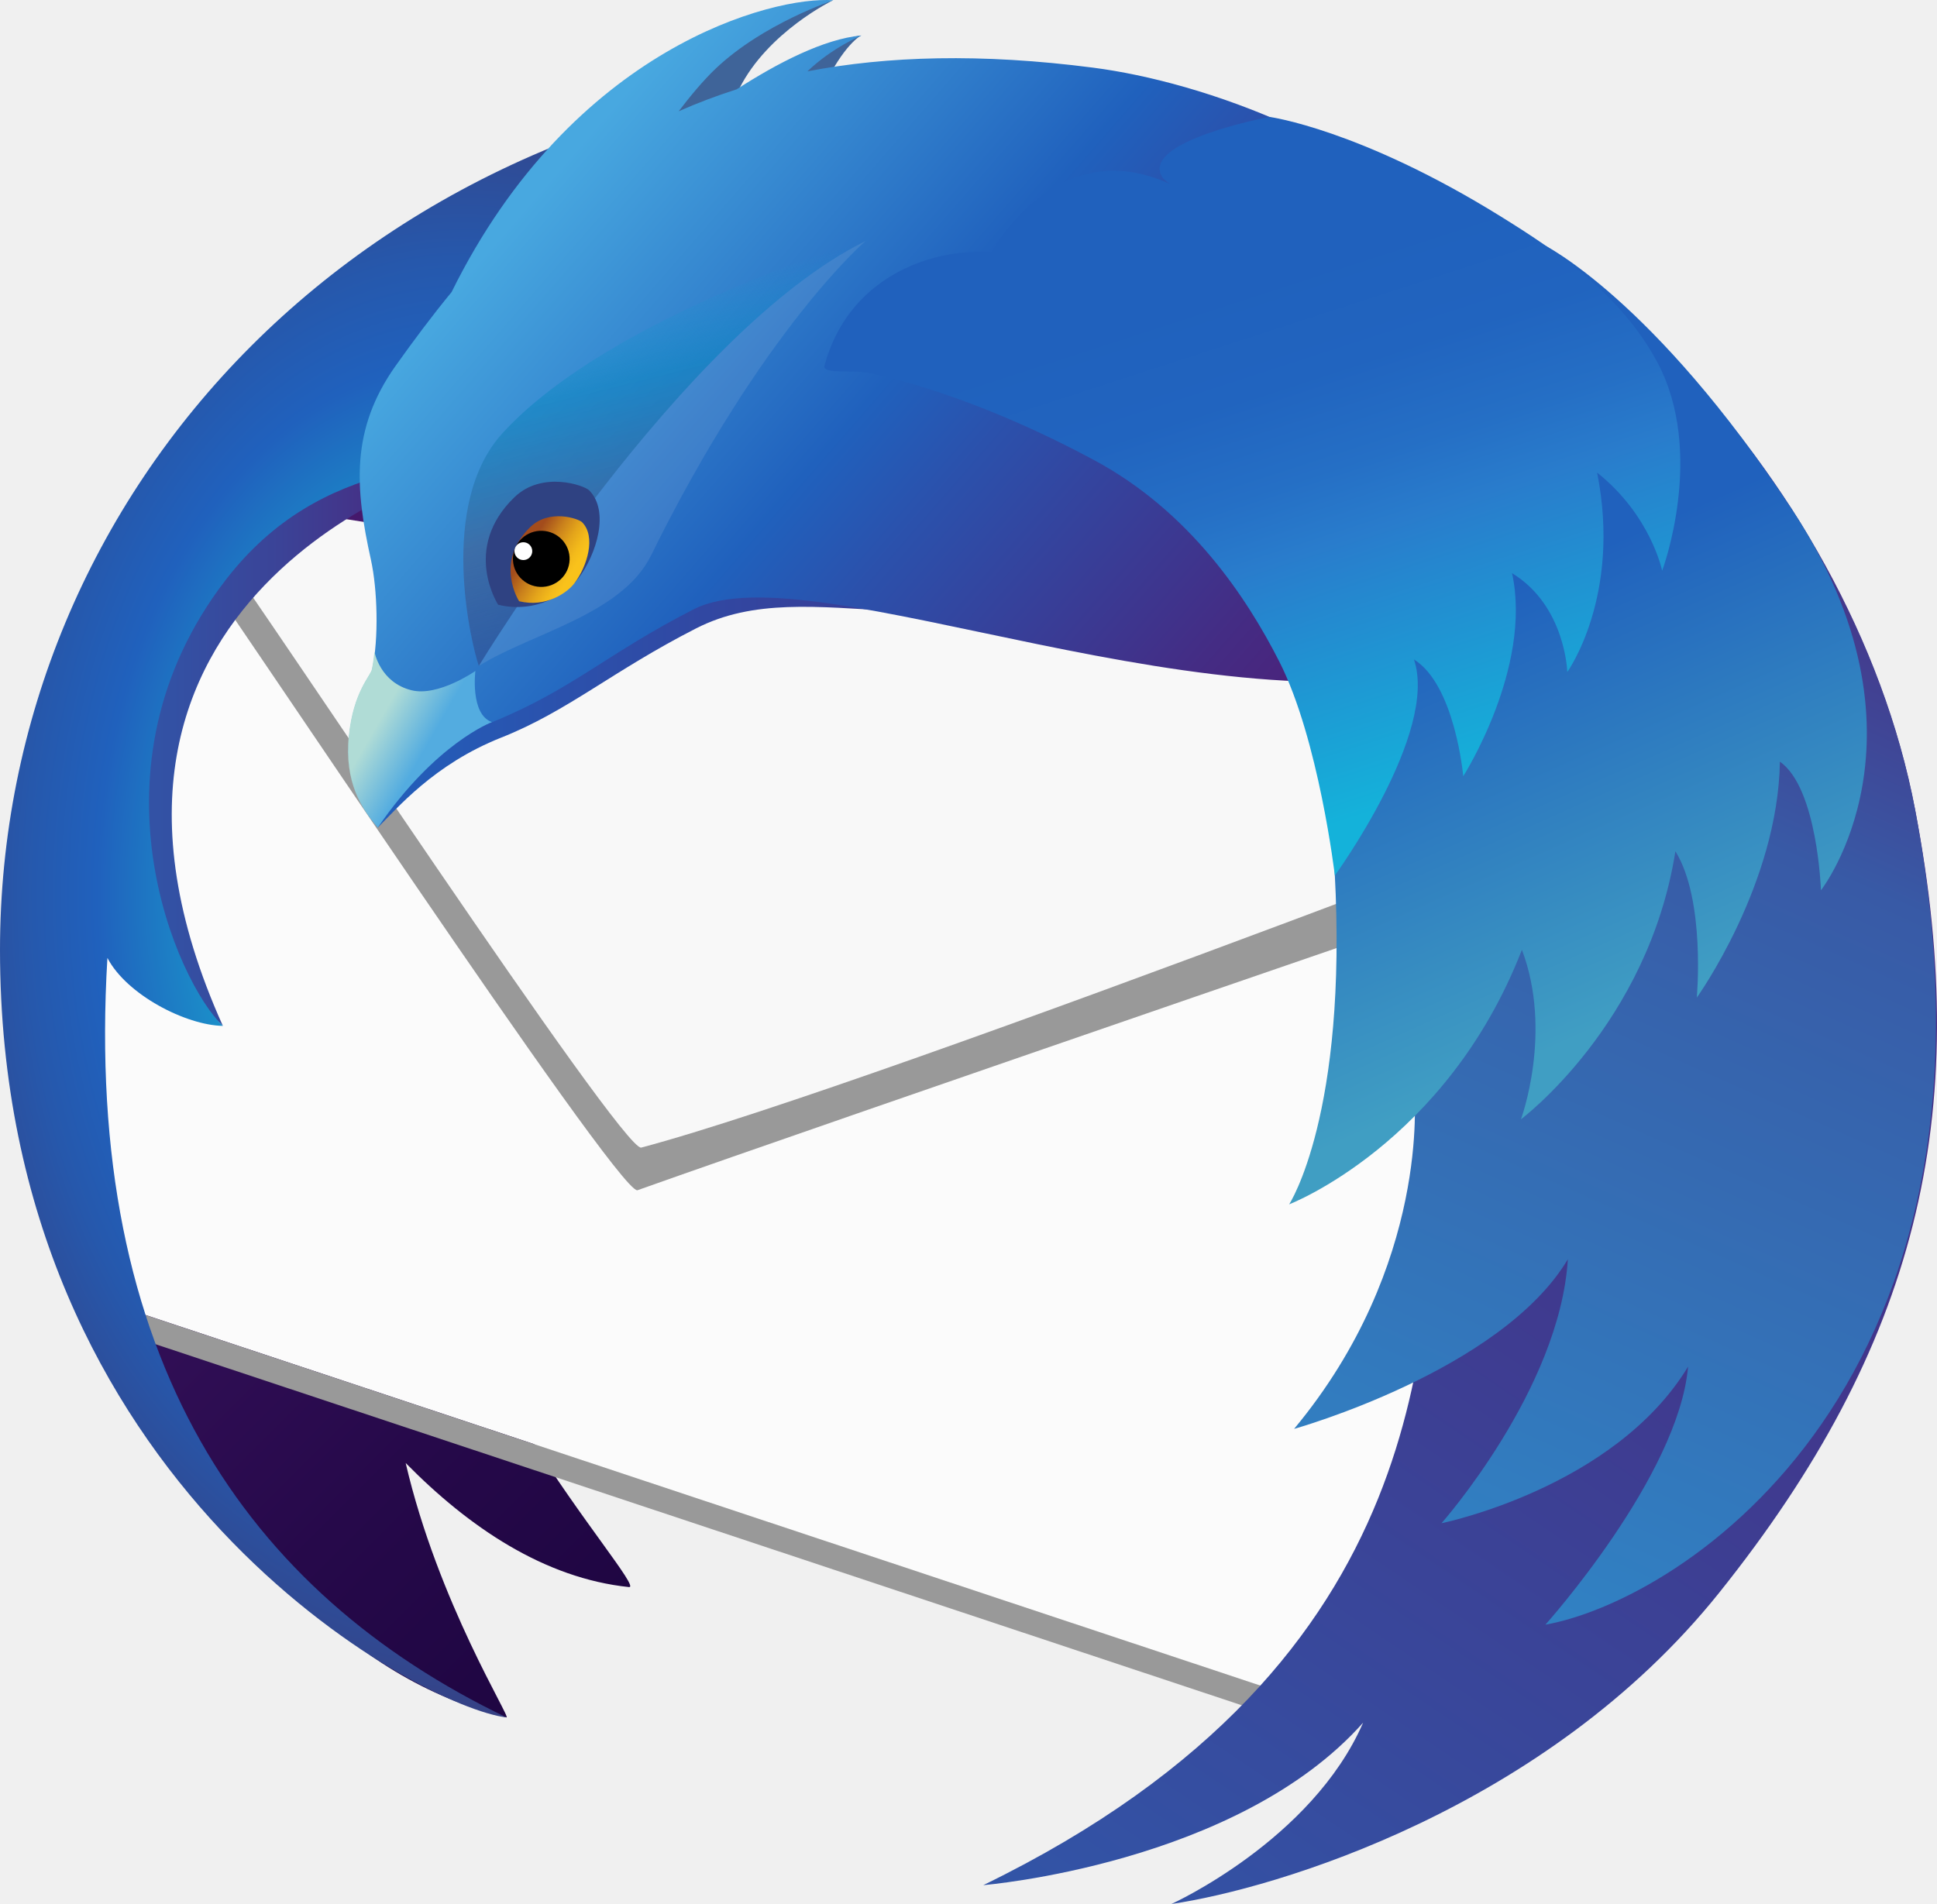
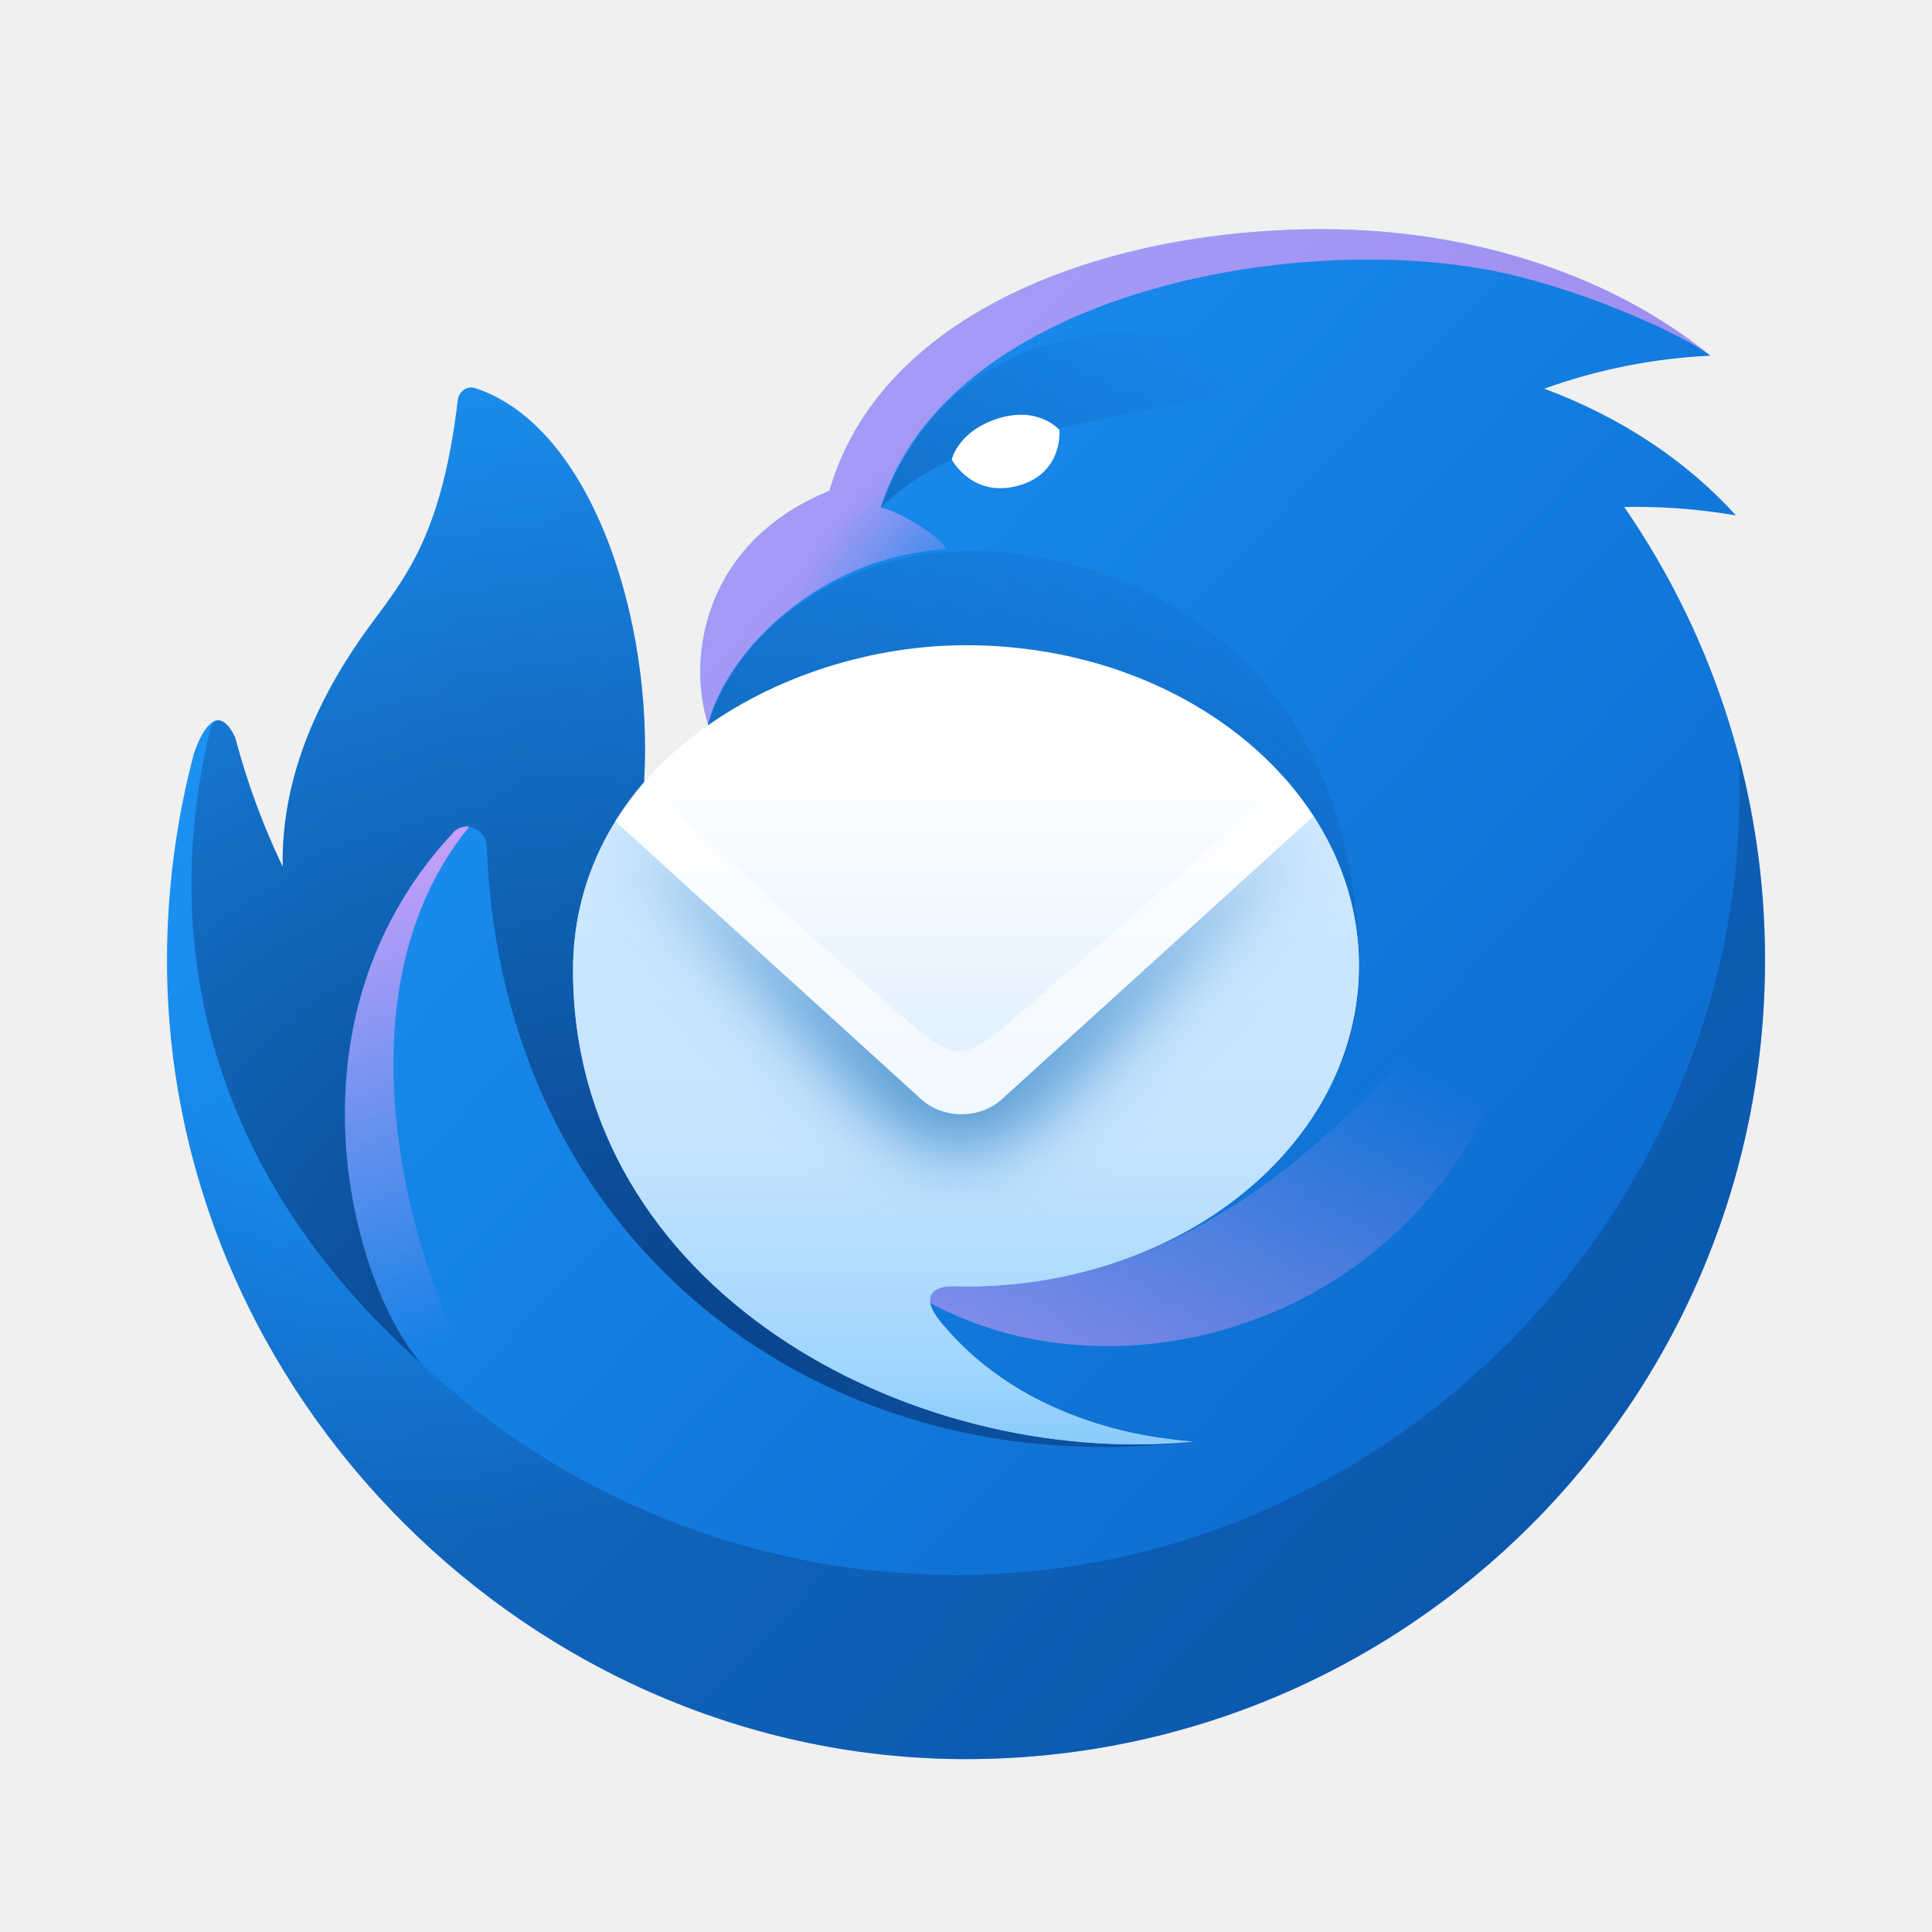
- <svg xmlns="http://www.w3.org/2000/svg" version="1.1" id="Layer_1" x="0px" y="0px" viewBox="0 0 246.96 242.808" style="enable-background:new 0 0 246.96 242.808;" xml:space="preserve">
-   <style type="text/css">
- 	.st0{fill:#363959;}
- 	.st1{fill:url(#SVGID_1_);}
- 	.st2{fill:#FBFBFB;}
- 	.st3{fill:#999999;}
- 	.st4{fill:#F8F8F8;}
- 	.st5{fill:url(#SVGID_2_);}
- 	.st6{fill:url(#SVGID_3_);}
- 	.st7{fill:url(#SVGID_4_);}
- 	.st8{fill:#3F6499;}
- 	.st9{fill:url(#SVGID_5_);}
- 	.st10{fill:url(#SVGID_6_);}
- 	.st11{fill:url(#SVGID_7_);}
- 	.st12{fill:url(#SVGID_8_);}
- 	.st13{filter:url(#Adobe_OpacityMaskFilter);}
- 	.st14{fill:url(#SVGID_10_);}
- 	.st15{mask:url(#SVGID_9_);}
- 	.st16{opacity:0.6;}
- 	.st17{opacity:0.2;}
- 	.st18{fill:url(#SVGID_11_);}
- 	.st19{fill:url(#SVGID_12_);}
- 	.st20{opacity:0.1;fill:#F2F2F2;}
- 	.st21{fill:#2F4282;}
- 	.st22{fill:url(#SVGID_13_);}
- 	.st23{fill:url(#SVGID_14_);}
- 	.st24{fill:#FFFFFF;}
- 	.st25{fill:url(#SVGID_15_);}
- 	.st26{fill:url(#SVGID_16_);}
- 	.st27{fill:url(#SVGID_17_);}
- 	.st28{fill:url(#SVGID_18_);}
- 	.st29{fill:url(#SVGID_19_);}
- 	.st30{fill:url(#SVGID_20_);}
- 	.st31{fill:url(#SVGID_21_);}
- 	.st32{fill:url(#SVGID_22_);}
- 	.st33{fill:url(#SVGID_23_);}
- 	.st34{fill:url(#SVGID_24_);}
- 	.st35{filter:url(#Adobe_OpacityMaskFilter_1_);}
- 	.st36{fill:url(#SVGID_26_);}
- 	.st37{mask:url(#SVGID_25_);}
- 	.st38{fill:url(#SVGID_27_);}
- 	.st39{fill:url(#SVGID_28_);}
- 	.st40{fill:url(#SVGID_29_);}
- 	.st41{fill:url(#SVGID_30_);}
- 	.st42{fill:url(#SVGID_31_);}
- 	.st43{fill:url(#SVGID_32_);}
- 	.st44{fill:url(#SVGID_33_);}
- 	.st45{fill:url(#SVGID_34_);}
- 	.st46{fill:url(#SVGID_35_);}
- 	.st47{fill:url(#SVGID_36_);}
- 	.st48{fill:url(#SVGID_37_);}
- 	.st49{fill:url(#SVGID_38_);}
- 	.st50{fill:url(#SVGID_39_);}
- 	.st51{fill:url(#SVGID_40_);}
- 	.st52{filter:url(#Adobe_OpacityMaskFilter_2_);}
- 	.st53{fill:url(#SVGID_42_);}
- 	.st54{mask:url(#SVGID_41_);}
- 	.st55{fill:url(#SVGID_43_);}
- 	.st56{fill:url(#SVGID_44_);}
- 	.st57{fill:url(#SVGID_45_);}
- 	.st58{fill:url(#SVGID_46_);}
- 	.st59{fill:url(#SVGID_47_);}
- 	.st60{fill:url(#SVGID_48_);}
- </style>
-   <g>
-     <g>
-       <linearGradient id="SVGID_1_" gradientUnits="userSpaceOnUse" x1="199.533" y1="201.907" x2="39.679" y2="42.053">
-         <stop offset="0" style="stop-color:#130036" />
-         <stop offset="0.23" style="stop-color:#18023B" />
-         <stop offset="0.512" style="stop-color:#26094A" />
-         <stop offset="0.821" style="stop-color:#3D1563" />
-         <stop offset="1" style="stop-color:#4E1D75" />
-       </linearGradient>
-       <path class="st1" d="M188.887,35.492c-14.501-9.472-33.046-12.538-43.281-13.609c-10.954-1.145-20.468-0.943-28.836,0.285    c-0.709-0.009-1.414-0.037-2.127-0.037c-0.544,0-1.08,0.023-1.627,0.029c0.225-0.275,0.381-0.445,0.381-0.445    s-0.44,0.069-1.304,0.46c-2.717,0.044-5.421,0.138-8.085,0.32c3.711-4.068,6.751-6.2,6.751-6.2s-3.608,0.528-10.192,6.496    c-3.132,0.288-6.221,0.67-9.258,1.145c6.918-9.362,14.155-13.304,14.155-13.304s-8.772-1.786-22.507,12.016    c-1.149,1.155-2.215,2.356-3.246,3.572C39.68,35.907,11.03,61.758,11.03,92.139c0,5.958-1.829,12.511,0.143,19.054    c-0.788,10.453,0.89,38.975,0.89,38.975s10.837,58.649,52.51,68.846c0.662,0.158-8.707-14.62-12.851-32.442    c8.069,8.208,17.685,14.699,28.478,15.824c1.325,0.137-6.165-8.64-12.725-19.234l94.698,31.906    c49.529-21.274,43.763-19.357,54.397-30.875c23.428-25.36,26.708-39.75,20.806-82.235    C233.383,73.279,212.216,44.875,188.887,35.492z" />
-       <polygon class="st2" points="22.687,62.276 8.546,142.68 16.387,166.974 172.911,219.015 201.939,95.591   " />
-       <g>
-         <path class="st3" d="M23.128,65.01c0.785,1.689,0.554,2.089,0.065,2.089c-0.22,0-0.492-0.081-0.747-0.161     c-0.255-0.081-0.494-0.161-0.648-0.161c-0.433,0-0.189,0.639,2.263,3.72c3.468,4.406,54.399,81.293,57.182,81.293     c0.015,0,0.028-0.002,0.04-0.006c23.71-8.448,124.543-43.058,124.543-43.058L195.51,93.697L23.128,65.01" />
-       </g>
-       <path class="st4" d="M24.607,63.121c0,0,0.76,3.932,4.281,8.284c3.5,4.392,50.51,75.571,52.869,74.944    c30.795-8.176,142.525-51.674,142.525-51.674L24.607,63.121z" />
-       <polygon class="st3" points="167.321,217.161 18.568,167.703 19.094,171.178 168.976,221.012   " />
-       <linearGradient id="SVGID_2_" gradientUnits="userSpaceOnUse" x1="10.243" y1="95.311" x2="57.704" y2="95.311">
-         <stop offset="0" style="stop-color:#3156A8" />
-         <stop offset="0.247" style="stop-color:#3351A4" />
-         <stop offset="0.536" style="stop-color:#3B4397" />
-         <stop offset="0.845" style="stop-color:#472C82" />
-         <stop offset="1" style="stop-color:#4E1D75" />
-       </linearGradient>
-       <path class="st5" d="M57.704,59.795c0,0-54.122,15.85-29.288,71.033c0,0-11.387-10.426-18.167-23.757    C9.944,106.474,21.55,65.242,21.55,65.242L57.704,59.795z" />
-       <radialGradient id="SVGID_3_" cx="59.073" cy="113.923" r="85.247" gradientTransform="matrix(1 0 0 1.45 0 -51.2654)" gradientUnits="userSpaceOnUse">
-         <stop offset="0.165" style="stop-color:#14CDDA" />
-         <stop offset="0.548" style="stop-color:#2061BD" />
-         <stop offset="0.655" style="stop-color:#2658AC" />
-         <stop offset="0.864" style="stop-color:#373F81" />
-         <stop offset="1" style="stop-color:#432D62" />
-       </radialGradient>
-       <path class="st6" d="M28.416,130.828c-4.707-0.081-12.269-3.964-14.722-8.665c-3.066,51.098,17.782,80.939,50.88,96.853    C53.759,217.776,0,189.407,0,121.14C0,63.093,46.06,11.208,118.142,8.831c0.442,3.254-35.736,11.414-36.893,15.251    c-1.796,5.972-5.924,12.473-9.406,17.684c-4.718,7.061,6.557,13.099-1.729,15.001c-12.468,2.861-29.098,1.277-41.361,17.219    C10.319,97.951,22.62,125.365,28.416,130.828z" />
-       <g>
-         <linearGradient id="SVGID_4_" gradientUnits="userSpaceOnUse" x1="44.539" y1="57.898" x2="191.515" y2="57.898">
-           <stop offset="0" style="stop-color:#2061BD" />
-           <stop offset="0.185" style="stop-color:#2B51AC" />
-           <stop offset="0.683" style="stop-color:#442C84" />
-           <stop offset="0.941" style="stop-color:#4E1D75" />
-         </linearGradient>
-         <path class="st7" d="M137.048,10.699c-46.682-3.582-70.707,15.097-86.13,36.817c-5.617,7.906-5.002,15.166-3.068,23.937     c0.831,3.744,1.671,5.538,0.659,9.355c-0.558,2.106-0.465,4.072-1.158,5.314c-0.959,1.717-2.18,3.594-2.589,6.677     c-1.022,7.699,1.703,10.151,3.406,12.741c2.426-2.409,7.165-8.079,15.71-11.466c8.545-3.387,14.167-8.477,24.876-13.941     c14.632-7.463,31.782,3.859,64.3-6.796c10.006-3.279,33.002-37.344,38.461-38.652C176.312,17.873,150.448,11.726,137.048,10.699z     " />
-       </g>
-       <path class="st8" d="M106.207,0.032c0,0-8.335,4.026-11.965,11.301c8.381-4.225,13.246-6.533,15.546-6.808    c0,0-2.203,1.067-4.935,6.87c4.83-1.547,6.493-2.522,7.819-2.537c0,0-0.385,0.61-0.737,6.402    c-7.417-2.404-21.693,0.397-29.287,5.153C80.072,6.678,106.207,0.032,106.207,0.032z" />
-       <linearGradient id="SVGID_5_" gradientUnits="userSpaceOnUse" x1="66.174" y1="23.206" x2="167.264" y2="111.082">
-         <stop offset="0.02" style="stop-color:#48A8E0" />
-         <stop offset="0.388" style="stop-color:#2061BD" />
-         <stop offset="0.497" style="stop-color:#2B51AC" />
-         <stop offset="0.789" style="stop-color:#442C84" />
-         <stop offset="0.941" style="stop-color:#4E1D75" />
-       </linearGradient>
-       <path class="st9" d="M139.379,8.63C125.07,6.776,113.109,7.141,102.94,9.1c3.198-3.065,6.898-4.575,6.898-4.575    c-4.795,0.424-10.781,3.554-15.917,6.868c-2.588,0.826-5.054,1.758-7.39,2.799c1.43-1.885,3.094-3.899,4.72-5.445    c6.039-5.743,15.006-8.715,15.006-8.715C98.603-0.53,72.989,6.027,57.576,37.245c-2.526,3.077-4.883,6.235-7.129,9.398    c-5.798,8.164-5.162,15.658-3.162,24.715c0.852,3.867,1.009,10.04,0.168,14.029c-0.168,0.799-2.363,2.863-2.926,8.428    c-0.602,5.905,1.505,8.804,3.582,11.203c7.38-10.792,14.661-12.931,14.661-12.931C73.1,87.855,77.4,83.335,88.458,77.694    c15.108-7.709,67.939,17.45,101.512,6.448c10.332-3.384-3.977-47.359,1.663-48.709C175.934,18.073,153.139,10.413,139.379,8.63z" />
-       <linearGradient id="SVGID_6_" gradientUnits="userSpaceOnUse" x1="19.676" y1="337.414" x2="217.835" y2="43.631">
-         <stop offset="0.379" style="stop-color:#3156A8" />
-         <stop offset="1" style="stop-color:#4E1D75" />
-       </linearGradient>
-       <path class="st10" d="M244.176,103.288c-8.276-43.237-48.096-82.572-80.117-84.752c-14.211-0.968-9.847,6.319-18.739,9.094    c-38.32,11.959-38.906,18.941-38.906,18.941c81.252,3.819,82.484,84.064,60.724,104.366c6.123-1.428,12.762-8.914,18.859-20.666    c-0.732,4.931-1.36,10.98-2.274,17.729c-2.788,20.595,0.823,63.614-58.356,92.405c0,0,32.372-2.646,48.425-20.717    c-6.528,15.012-24.441,23.121-24.441,23.121c13.182-1.928,47.81-12.146,69.868-39.732    C244.185,171.852,251.693,142.558,244.176,103.288z" />
-       <linearGradient id="SVGID_7_" gradientUnits="userSpaceOnUse" x1="96.745" y1="278.646" x2="206.317" y2="32.542">
-         <stop offset="0" style="stop-color:#29ABE2" />
-         <stop offset="0.773" style="stop-color:#385AA6" />
-         <stop offset="0.858" style="stop-color:#414293" />
-         <stop offset="1" style="stop-color:#4E1D75" />
-       </linearGradient>
-       <path class="st11" d="M164.993,182.221c0,0,26.396-7.38,34.903-21.633c-1.032,16.619-16.107,33.662-16.107,33.662    s22.038-4.46,31.436-19.968c-1.224,13.994-18.191,32.907-18.191,32.907c17.346-3.113,60.93-30.645,47.143-103.901    c-8.142-43.262-48.096-82.572-80.117-84.752c-14.211-0.968-9.847,6.319-18.739,9.094c-38.32,11.959-38.906,18.941-38.906,18.941    c81.252,3.819,102.844,46.344,60.724,103.231c6.123-1.429,8.578-4.794,13.178-10.301    C180.315,139.501,182.401,161.281,164.993,182.221z" />
-       <linearGradient id="SVGID_8_" gradientUnits="userSpaceOnUse" x1="48.269" y1="92.034" x2="54.241" y2="95.468">
-         <stop offset="0" style="stop-color:#B0DCD6" />
-         <stop offset="1" style="stop-color:#53ACE0" />
-       </linearGradient>
-       <path class="st12" d="M60.609,85.567c0,0-4.719,3.301-8.136,2.46c-4.045-0.993-4.73-4.913-4.73-4.913    c-0.089,0.803-0.192,1.578-0.341,2.273c-0.168,0.799-2.363,2.863-2.926,8.428c-0.602,5.905,1.615,9.325,3.692,11.724    C55.549,94.747,62.72,92.087,62.72,92.087C59.911,91.105,60.609,85.567,60.609,85.567z" />
-       <defs>
-         <filter id="Adobe_OpacityMaskFilter" filterUnits="userSpaceOnUse" x="162.68" y="18.355" width="14.927" height="6.629">
-           <feColorMatrix type="matrix" values="1 0 0 0 0  0 1 0 0 0  0 0 1 0 0  0 0 0 1 0" />
-         </filter>
-       </defs>
-       <mask maskUnits="userSpaceOnUse" x="162.68" y="18.355" width="14.927" height="6.629" id="SVGID_9_">
-         <g class="st13">
-           <radialGradient id="SVGID_10_" cx="154.384" cy="67.999" r="51.968" gradientUnits="userSpaceOnUse">
-             <stop offset="0.868" style="stop-color:#FFFFFF" />
-             <stop offset="1" style="stop-color:#000000" />
-           </radialGradient>
-           <rect x="91.295" y="-7.218" class="st14" width="100.015" height="93.339" />
-         </g>
-       </mask>
-       <g class="st15">
-         <g class="st16">
-           <g class="st17">
-             <linearGradient id="SVGID_11_" gradientUnits="userSpaceOnUse" x1="176.214" y1="23.085" x2="164.24" y2="20.555">
-               <stop offset="0" style="stop-color:#3092B9" />
-               <stop offset="0.22" style="stop-color:#258DB6" />
-               <stop offset="0.656" style="stop-color:#1685B1" />
-               <stop offset="1" style="stop-color:#1082AF" />
-             </linearGradient>
-             <path class="st18" d="M163.513,18.434c1.106-0.287,5.621,0.204,8.584,1.533c2.964,1.329,8.073,3.679,3.986,4.701       c-4.088,1.022-6.438-0.613-8.482-2.351S160.754,19.149,163.513,18.434z" />
-           </g>
-         </g>
-       </g>
-       <linearGradient id="SVGID_12_" gradientUnits="userSpaceOnUse" x1="80.784" y1="38.025" x2="90.637" y2="77.544">
-         <stop offset="0.007" style="stop-color:#1398D1;stop-opacity:0" />
-         <stop offset="0.248" style="stop-color:#1187C2;stop-opacity:0.62" />
-         <stop offset="0.642" style="stop-color:#3F6499;stop-opacity:0.71" />
-         <stop offset="1" style="stop-color:#2F4282;stop-opacity:0.5" />
-       </linearGradient>
-       <path class="st19" d="M61.051,84.921c0,0,25.888-42.662,49.292-54.175c2.173-1.093-32.405,9.191-46.32,24.55    C55.752,64.425,60.132,82.298,61.051,84.921z" />
-       <path class="st20" d="M61.051,84.921c0.024-0.015,0.05-0.03,0.075-0.045c6.694-4.136,18.166-6.518,21.864-14.015    c14.237-28.869,27.354-40.115,27.354-40.115C86.939,42.259,61.051,84.921,61.051,84.921z" />
-       <path class="st21" d="M63.512,77.118c0,0-4.666-7.159,2.053-13.687c3.546-3.44,8.919-1.529,9.54-0.91    c2.644,2.622,0.982,8.156-1.398,11.288C72.362,75.573,68.448,78.319,63.512,77.118z" />
-       <linearGradient id="SVGID_13_" gradientUnits="userSpaceOnUse" x1="48.738" y1="14.373" x2="43.199" y2="11.303" gradientTransform="matrix(0.9994 0.0349 -0.0349 0.9994 24.5906 57.1202)">
-         <stop offset="0" style="stop-color:#F9C21B" />
-         <stop offset="0.148" style="stop-color:#F3BA1B" />
-         <stop offset="0.379" style="stop-color:#E3A41B" />
-         <stop offset="0.663" style="stop-color:#C9801C" />
-         <stop offset="0.988" style="stop-color:#A44E1C" />
-         <stop offset="1" style="stop-color:#A34C1C" />
-       </linearGradient>
-       <path class="st22" d="M66.187,76.674c0,0-3.224-4.949,1.422-9.459c2.446-2.376,6.161-1.056,6.592-0.63    c1.826,1.812,0.676,5.637-0.968,7.8C72.304,75.608,69.598,77.504,66.187,76.674z" />
-       <path d="M72.623,71.393c-0.072,1.978-1.746,3.522-3.738,3.454c-1.996-0.069-3.558-1.726-3.487-3.704    c0.071-1.977,1.744-3.521,3.741-3.453C71.131,67.759,72.692,69.417,72.623,71.393z" />
+ <svg xmlns="http://www.w3.org/2000/svg" width="1024" height="1024" viewBox="0 0 1024 1024" fill="none">
+   <path d="M439.521 260.215H439.594C466.262 166.986 582.468 121.479 700.889 121.479C782.721 121.479 856.179 147.384 906.538 188.512C876.485 189.929 846.811 195.826 818.5 206.008C859.192 221.133 894.148 244.401 920.054 273.186C900.509 269.822 880.689 268.323 860.861 268.709C909.595 339.304 935.631 423.086 935.493 508.867C935.493 742.757 745.889 932.362 511.999 932.362C281.715 932.362 88.505 739.551 88.505 508.867C88.505 472.435 93.345 434.816 102.746 399.533C105.215 392.128 108.651 385.025 113.213 382.424C118.924 379.169 124.127 388.873 124.962 392.031C131.154 415.226 139.486 437.797 149.851 459.451C148.944 411.1 169.598 367.057 198.008 328.967C216.957 303.569 234.526 280.035 242.633 212.118C243.177 207.557 247.497 204.278 251.865 205.706C313.525 225.888 346.485 328.567 341.367 414.428C375.428 419.304 375.271 383.719 375.271 383.719C364.381 350.25 371.641 288.045 439.4 260.215H439.521Z" fill="url(#paint0_linear_4383_20931)" />
+   <path opacity="0.9" d="M921.638 401.023C931.935 633.945 740.456 834.767 506.965 834.767C288.382 834.767 109.268 665.816 93.066 451.383C90.176 471.463 88.656 491.717 88.517 512.003C90.174 741.441 282.912 932.364 512.011 932.364C745.9 932.364 935.505 742.759 935.505 508.869C935.505 471.602 930.677 435.46 921.638 401.023Z" fill="url(#paint1_radial_4383_20931)" />
+   <path style="mix-blend-mode:screen" d="M501.678 291.082C497.116 283.011 476.051 271.069 466.843 268.988C501.69 157.367 679.219 123.1 787.875 142.847C833.093 151.075 889.405 175.71 906.538 188.512C856.179 147.384 782.709 121.479 700.89 121.479C582.469 121.479 466.262 166.986 439.594 260.215H439.4C371.641 288.045 364.381 350.275 375.271 383.731C385.725 343.813 435.468 294.76 501.678 291.082Z" fill="url(#paint2_radial_4383_20931)" />
+   <path d="M624.744 213.993C529.615 232.711 498.531 238.834 466.696 269.096C502.451 174.439 593.72 155.248 702.474 198.396C676.591 203.731 650.68 208.934 624.744 214.005V213.993Z" fill="url(#paint3_linear_4383_20931)" />
+   <path d="M111.495 386.576C85.504 492.982 105.59 618.046 223.66 723C188.51 684.558 145.592 542.627 240.297 441.231C246.674 434.394 257.649 439.416 257.999 448.757C265.804 659.488 435.843 788.194 631.884 764.127C571.143 760.715 370.262 690.354 519.695 662.525C597.799 647.969 720.261 625.16 720.261 515.27C720.261 337.136 582.529 285.058 499.004 292.802C441.844 298.101 390.965 334.377 375.307 383.708C381.321 403.152 357.351 416.765 341.367 414.478C346.498 328.629 313.538 225.89 251.865 205.707C247.509 204.279 243.177 207.558 242.633 212.12C234.526 280.036 216.957 303.571 198.021 328.968C169.598 367.071 148.944 411.102 149.851 459.453C139.487 437.798 131.154 415.228 124.962 392.033C124.272 389.419 120.485 382.123 115.911 381.784C113.431 381.603 112.112 384.022 111.495 386.576Z" fill="url(#paint4_radial_4383_20931)" />
+   <path style="mix-blend-mode:screen" d="M467.218 673.305C582.215 766.68 813.479 696.67 813.479 469.641C720.116 611.16 601.199 708.782 467.23 673.305H467.218Z" fill="url(#paint5_linear_4383_20931)" />
+   <path style="mix-blend-mode:screen" d="M240.298 441.23C241.344 440.06 242.661 439.166 244.134 438.626C245.607 438.085 247.19 437.916 248.744 438.132C163.972 541.526 232.349 723.108 279.272 767.72C281.897 775.149 234.756 736.515 228.259 727.476C192.564 697.19 141.406 547.116 240.298 441.23Z" fill="url(#paint6_linear_4383_20931)" />
+   <path d="M511.999 681.859C627.02 681.859 720.273 605.775 720.273 511.917C720.273 418.058 627.02 341.975 511.999 341.975C413.869 341.975 303.676 405.813 303.725 514.397C303.773 682.186 481.036 778.719 632.138 764.102C620.789 762.783 549.98 759.02 502.126 704.885C497.806 700.009 490.316 691.491 493.716 685.961C497.104 680.431 506.445 681.847 511.987 681.847L511.999 681.859Z" fill="url(#paint7_linear_4383_20931)" />
+   <path opacity="0.6" d="M697.586 434.696L532.98 592.212C518.375 602.593 502.827 603.343 487.484 593.93L326.036 435.276C330.643 427.874 335.821 420.842 341.524 414.247L358.464 430.098C400.861 469.834 435.14 501.935 483.455 543.171C505.259 561.78 512.035 561.417 533.427 543.171C588.699 495.981 629.125 460.287 681.674 413.352C687.531 420.038 692.848 427.179 697.574 434.708L697.586 434.696Z" fill="white" />
+   <mask id="mask0_4383_20931" style="mask-type:luminance" maskUnits="userSpaceOnUse" x="303" y="432" width="418" height="334">
+     <path d="M720.273 511.917C720.273 605.776 627.019 681.86 511.998 681.86C506.445 681.86 497.116 680.432 493.716 685.973C490.316 691.491 497.805 700.009 502.125 704.886C547.088 755.753 612.318 762.154 629.439 763.836L632.138 764.102C481.035 778.719 303.772 682.186 303.724 514.398C303.566 486.461 311.341 459.054 326.145 435.361L488.38 582.713C499.923 593.192 519.367 593.192 530.91 582.713L696.218 432.566C711.585 456.258 720.273 483.265 720.273 511.917Z" fill="white" />
+   </mask>
+   <g mask="url(#mask0_4383_20931)">
+     <path opacity="0.7" d="M255.482 315.912H781.91V793.215H255.482V315.912Z" fill="url(#paint8_linear_4383_20931)" />
+     <g filter="url(#filter0_f_4383_20931)">
+       <path fill-rule="evenodd" clip-rule="evenodd" d="M463.647 583.705C432.974 551.786 341.112 445.731 341.112 445.731L348.215 446.045L492.034 553.456C502.802 561.284 518.169 561.2 528.841 553.274L669.865 446.191L677.342 445.598C677.342 445.598 588.481 549.136 554.444 583.245C520.408 617.355 494.32 615.625 463.647 583.705Z" fill="#458FCD" />
    </g>
-     <circle class="st24" cx="66.725" cy="70.287" r="1.136" />
-     <linearGradient id="SVGID_14_" gradientUnits="userSpaceOnUse" x1="206.211" y1="130.139" x2="169.43" y2="47.526">
-       <stop offset="0" style="stop-color:#409EC3" />
-       <stop offset="0.62" style="stop-color:#2061BD" />
+   </g>
+   <path d="M541.22 256.959C563.508 249.941 561.547 227.883 561.547 227.883C561.547 227.883 550.403 214.755 528.321 222.027C507.655 228.839 504.448 243.565 504.448 243.565C504.448 243.565 515.737 264.981 541.22 256.959Z" fill="white" />
+   <defs>
+     <filter id="filter0_f_4383_20931" x="302.393" y="406.878" width="413.669" height="240.08" filterUnits="userSpaceOnUse" color-interpolation-filters="sRGB">
+       <feFlood flood-opacity="0" result="BackgroundImageFix" />
+       <feBlend mode="normal" in="SourceGraphic" in2="BackgroundImageFix" result="shape" />
+       <feGaussianBlur stdDeviation="19.36" result="effect1_foregroundBlur_4383_20931" />
+     </filter>
+     <linearGradient id="paint0_linear_4383_20931" x1="235.494" y1="261.062" x2="832.5" y2="817.921" gradientUnits="userSpaceOnUse">
+       <stop stop-color="#1B91F3" />
+       <stop offset="1" stop-color="#0B68CB" />
    </linearGradient>
-     <path class="st23" d="M228.505,65.01c-17.721-26.976-31.761-33.831-31.761-33.831s0.645,19.65,10.484,29.128   c1.124,1.083-11.774-8.432-11.774-8.432s-2.758,9.076,3.562,19.51c-1.836-2.439-3.051-3.363-3.051-3.363   s-11.908,5.491-15.423,13.109c-1.815-3.426-3.176-5.444-3.176-5.444s-8.236,16.437-7.201,35.495   c1.684,30.988-5.803,42.404-5.803,42.404s20.057-7.695,29.676-32.468c3.974,10.533-0.121,21.619-0.121,21.619   s16.206-12.109,19.691-34.18c3.863,6.23,2.727,18.664,2.727,18.664s10.344-14.402,10.596-30.086   c4.794,3.343,5.235,16.399,5.235,16.399S247.502,93.928,228.505,65.01z" />
-     <linearGradient id="SVGID_15_" gradientUnits="userSpaceOnUse" x1="176.76" y1="103.061" x2="150.407" y2="21.954">
-       <stop offset="0" style="stop-color:#14B2DA" />
-       <stop offset="0.403" style="stop-color:#297CCC" />
-       <stop offset="0.508" style="stop-color:#256FC5" />
-       <stop offset="0.649" style="stop-color:#2164BF" />
-       <stop offset="0.816" style="stop-color:#2061BD" />
-       <stop offset="0.984" style="stop-color:#2061BD" />
+     <radialGradient id="paint1_radial_4383_20931" cx="0" cy="0" r="1" gradientUnits="userSpaceOnUse" gradientTransform="translate(234.392 452.666) rotate(66.5177) scale(358.108 343.053)">
+       <stop offset="0.53" stop-color="#0B4186" stop-opacity="0" />
+       <stop offset="1" stop-color="#0B4186" stop-opacity="0.45" />
+     </radialGradient>
+     <radialGradient id="paint2_radial_4383_20931" cx="0" cy="0" r="1" gradientUnits="userSpaceOnUse" gradientTransform="translate(522.889 305.59) rotate(-127.996) scale(76.556 126.683)">
+       <stop stop-color="#EF3ACC" stop-opacity="0" />
+       <stop offset="1" stop-color="#EF3ACC" stop-opacity="0.64" />
+     </radialGradient>
+     <linearGradient id="paint3_linear_4383_20931" x1="401.611" y1="403.61" x2="616.432" y2="164.469" gradientUnits="userSpaceOnUse">
+       <stop stop-color="#0F5DB0" />
+       <stop offset="1" stop-color="#0F5DB0" stop-opacity="0" />
    </linearGradient>
-     <path class="st25" d="M211.282,46.158c-4.631-8.63-12.803-14.13-19.986-18.582c-17.909-11.105-29.427-12.665-29.427-12.665   s-16.528,3.074-13.689,7.672c0.146,0.236,0.487,0.535,0.968,0.877c-14.498-6.678-22.722,8.677-22.722,8.677   c-8.284-0.503-18.371,3.575-21.312,14.499c-0.305,1.134,3.711,0.496,5.777,0.945c12.079,2.626,23.45,8.32,28.675,11.134   c12.154,6.548,19.365,17.451,23.528,25.629c5.037,9.894,7.094,27.304,7.094,27.304s13.253-18.205,10.086-27.552   c5.249,3.26,6.285,14.891,6.285,14.891s8.835-13.838,6.223-25.891c6.815,4.153,7.042,12.601,7.042,12.601s6.939-9.631,3.803-25.427   c6.858,5.453,8.293,12.517,8.293,12.517S217.526,57.794,211.282,46.158z" />
-   </g>
+     <radialGradient id="paint4_radial_4383_20931" cx="0" cy="0" r="1" gradientUnits="userSpaceOnUse" gradientTransform="translate(352.281 739.613) rotate(-64.2625) scale(558.669 690.12)">
+       <stop offset="0.02" stop-color="#094188" />
+       <stop offset="0.97" stop-color="#0B4186" stop-opacity="0" />
+     </radialGradient>
+     <linearGradient id="paint5_linear_4383_20931" x1="778.099" y1="576.761" x2="678.214" y2="822.012" gradientUnits="userSpaceOnUse">
+       <stop stop-color="#E247C4" stop-opacity="0" />
+       <stop offset="1" stop-color="#E247C4" stop-opacity="0.64" />
+     </linearGradient>
+     <linearGradient id="paint6_linear_4383_20931" x1="158.697" y1="356.821" x2="246.699" y2="711.008" gradientUnits="userSpaceOnUse">
+       <stop offset="0.1" stop-color="#EF3ACC" />
+       <stop offset="1" stop-color="#EF3ACC" stop-opacity="0" />
+     </linearGradient>
+     <linearGradient id="paint7_linear_4383_20931" x1="511.999" y1="404.204" x2="511.999" y2="762.36" gradientUnits="userSpaceOnUse">
+       <stop stop-color="white" />
+       <stop offset="0.91" stop-color="#BEE1FE" />
+       <stop offset="1" stop-color="#96CEFD" />
+     </linearGradient>
+     <linearGradient id="paint8_linear_4383_20931" x1="518.702" y1="606.877" x2="518.702" y2="756.915" gradientUnits="userSpaceOnUse">
+       <stop stop-color="#BCE0FD" />
+       <stop offset="1" stop-color="#88CCFC" />
+     </linearGradient>
+   </defs>
</svg>
